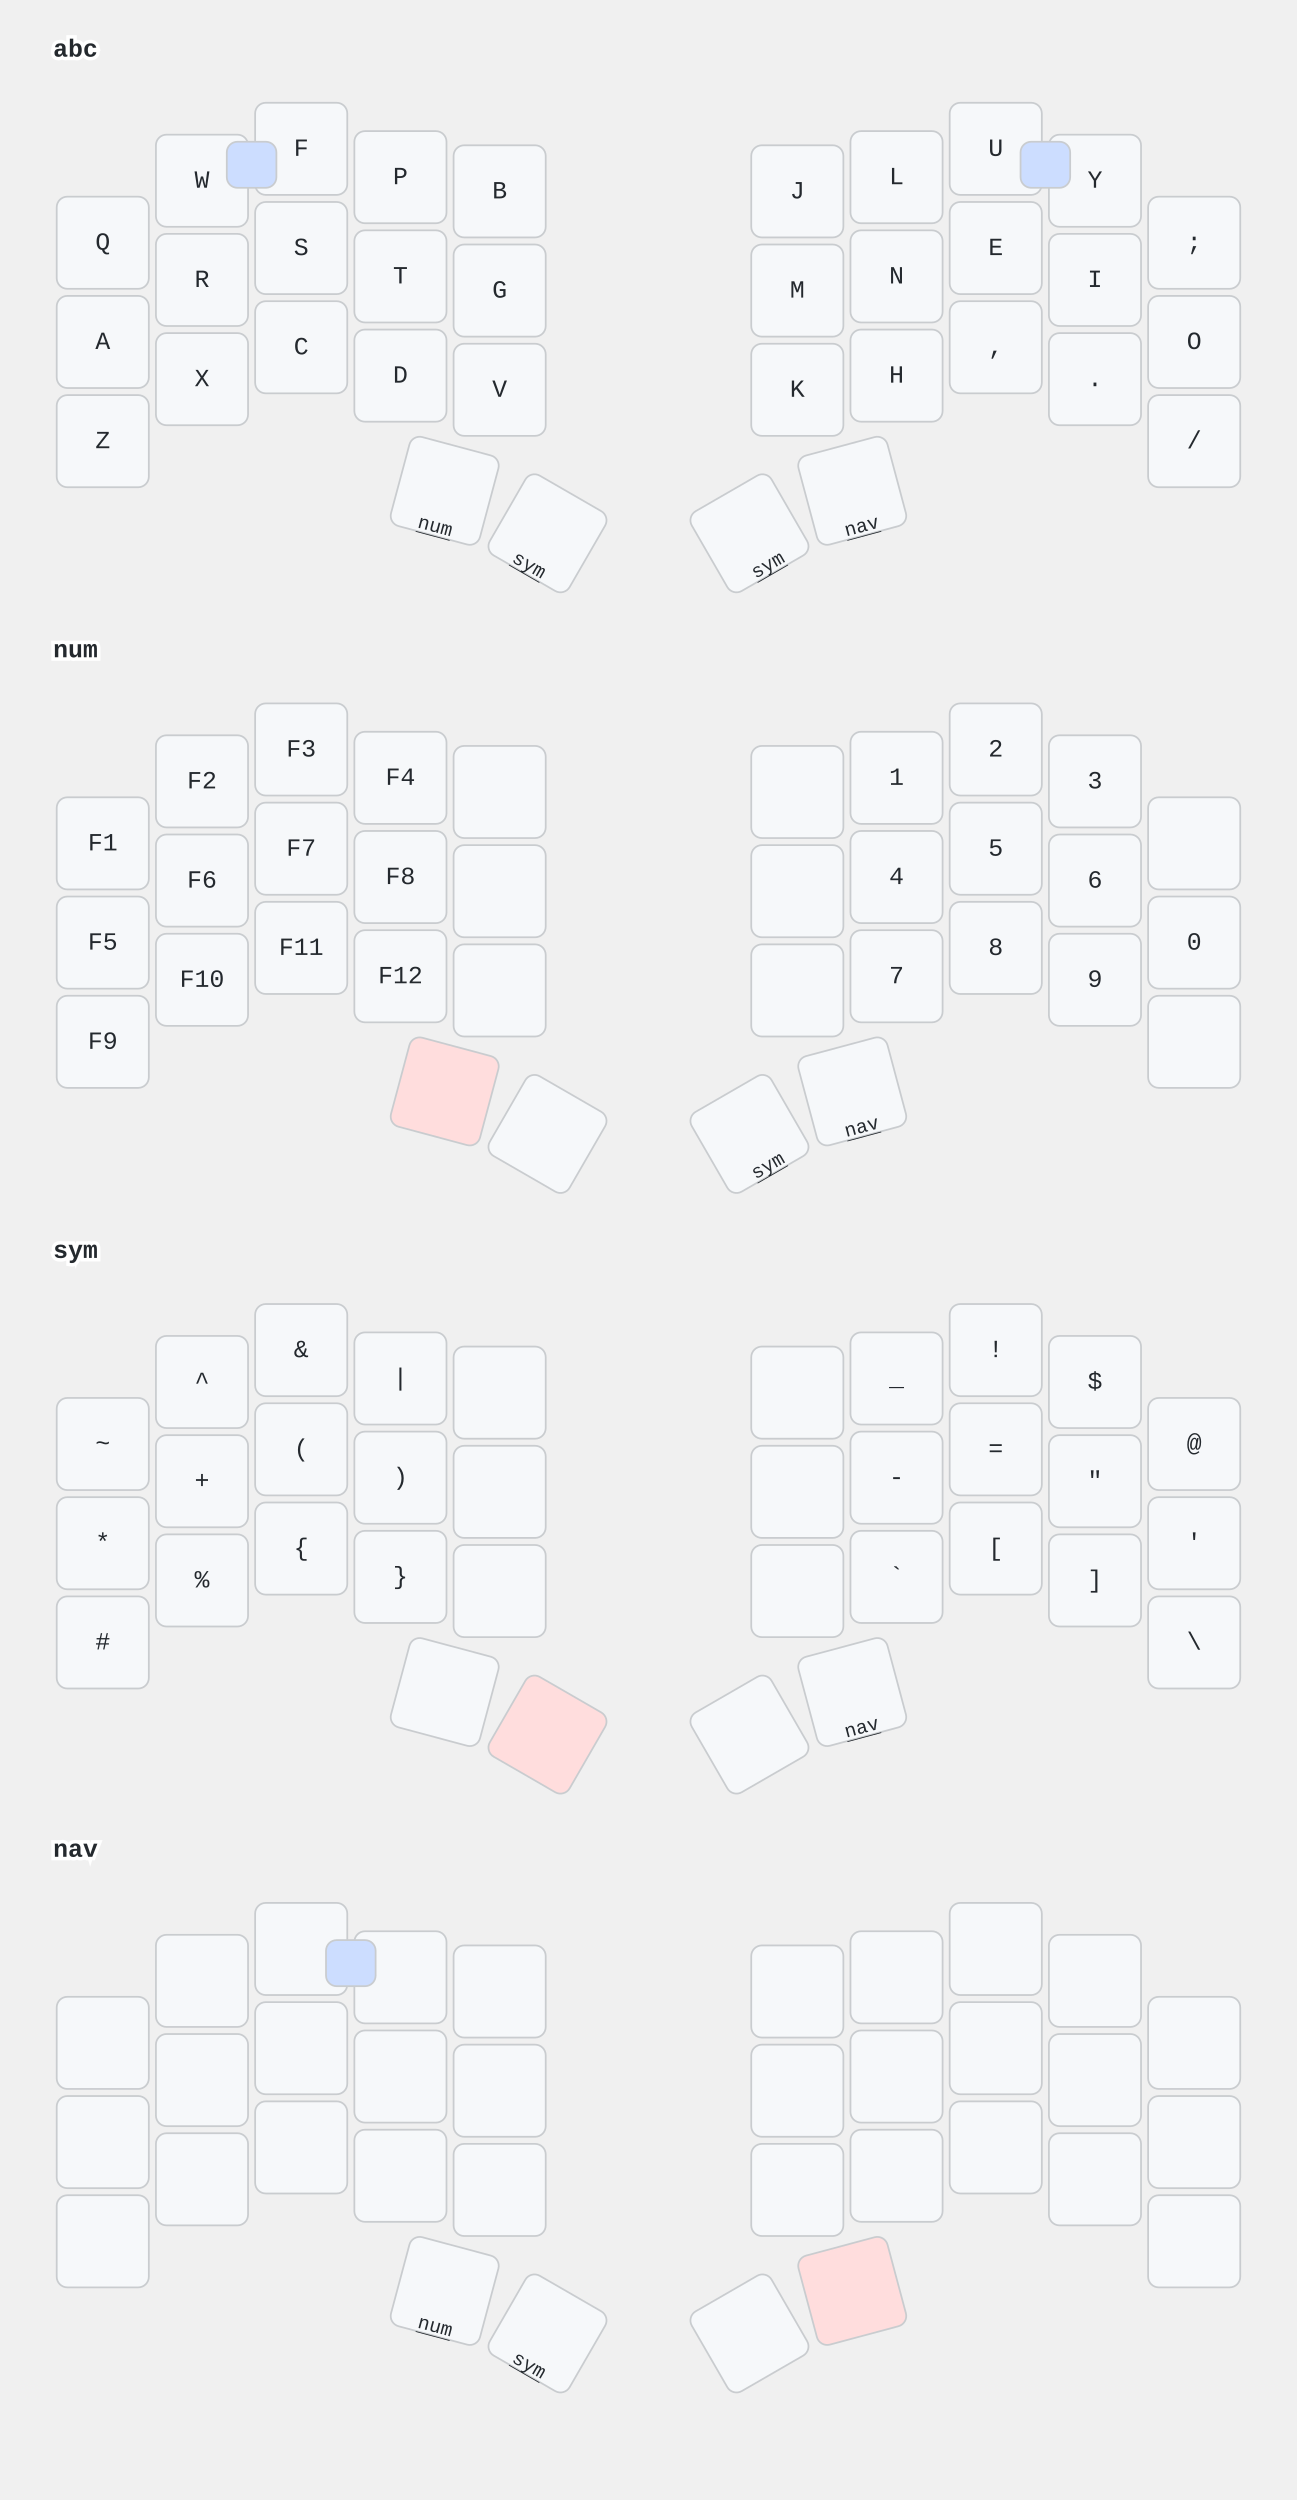
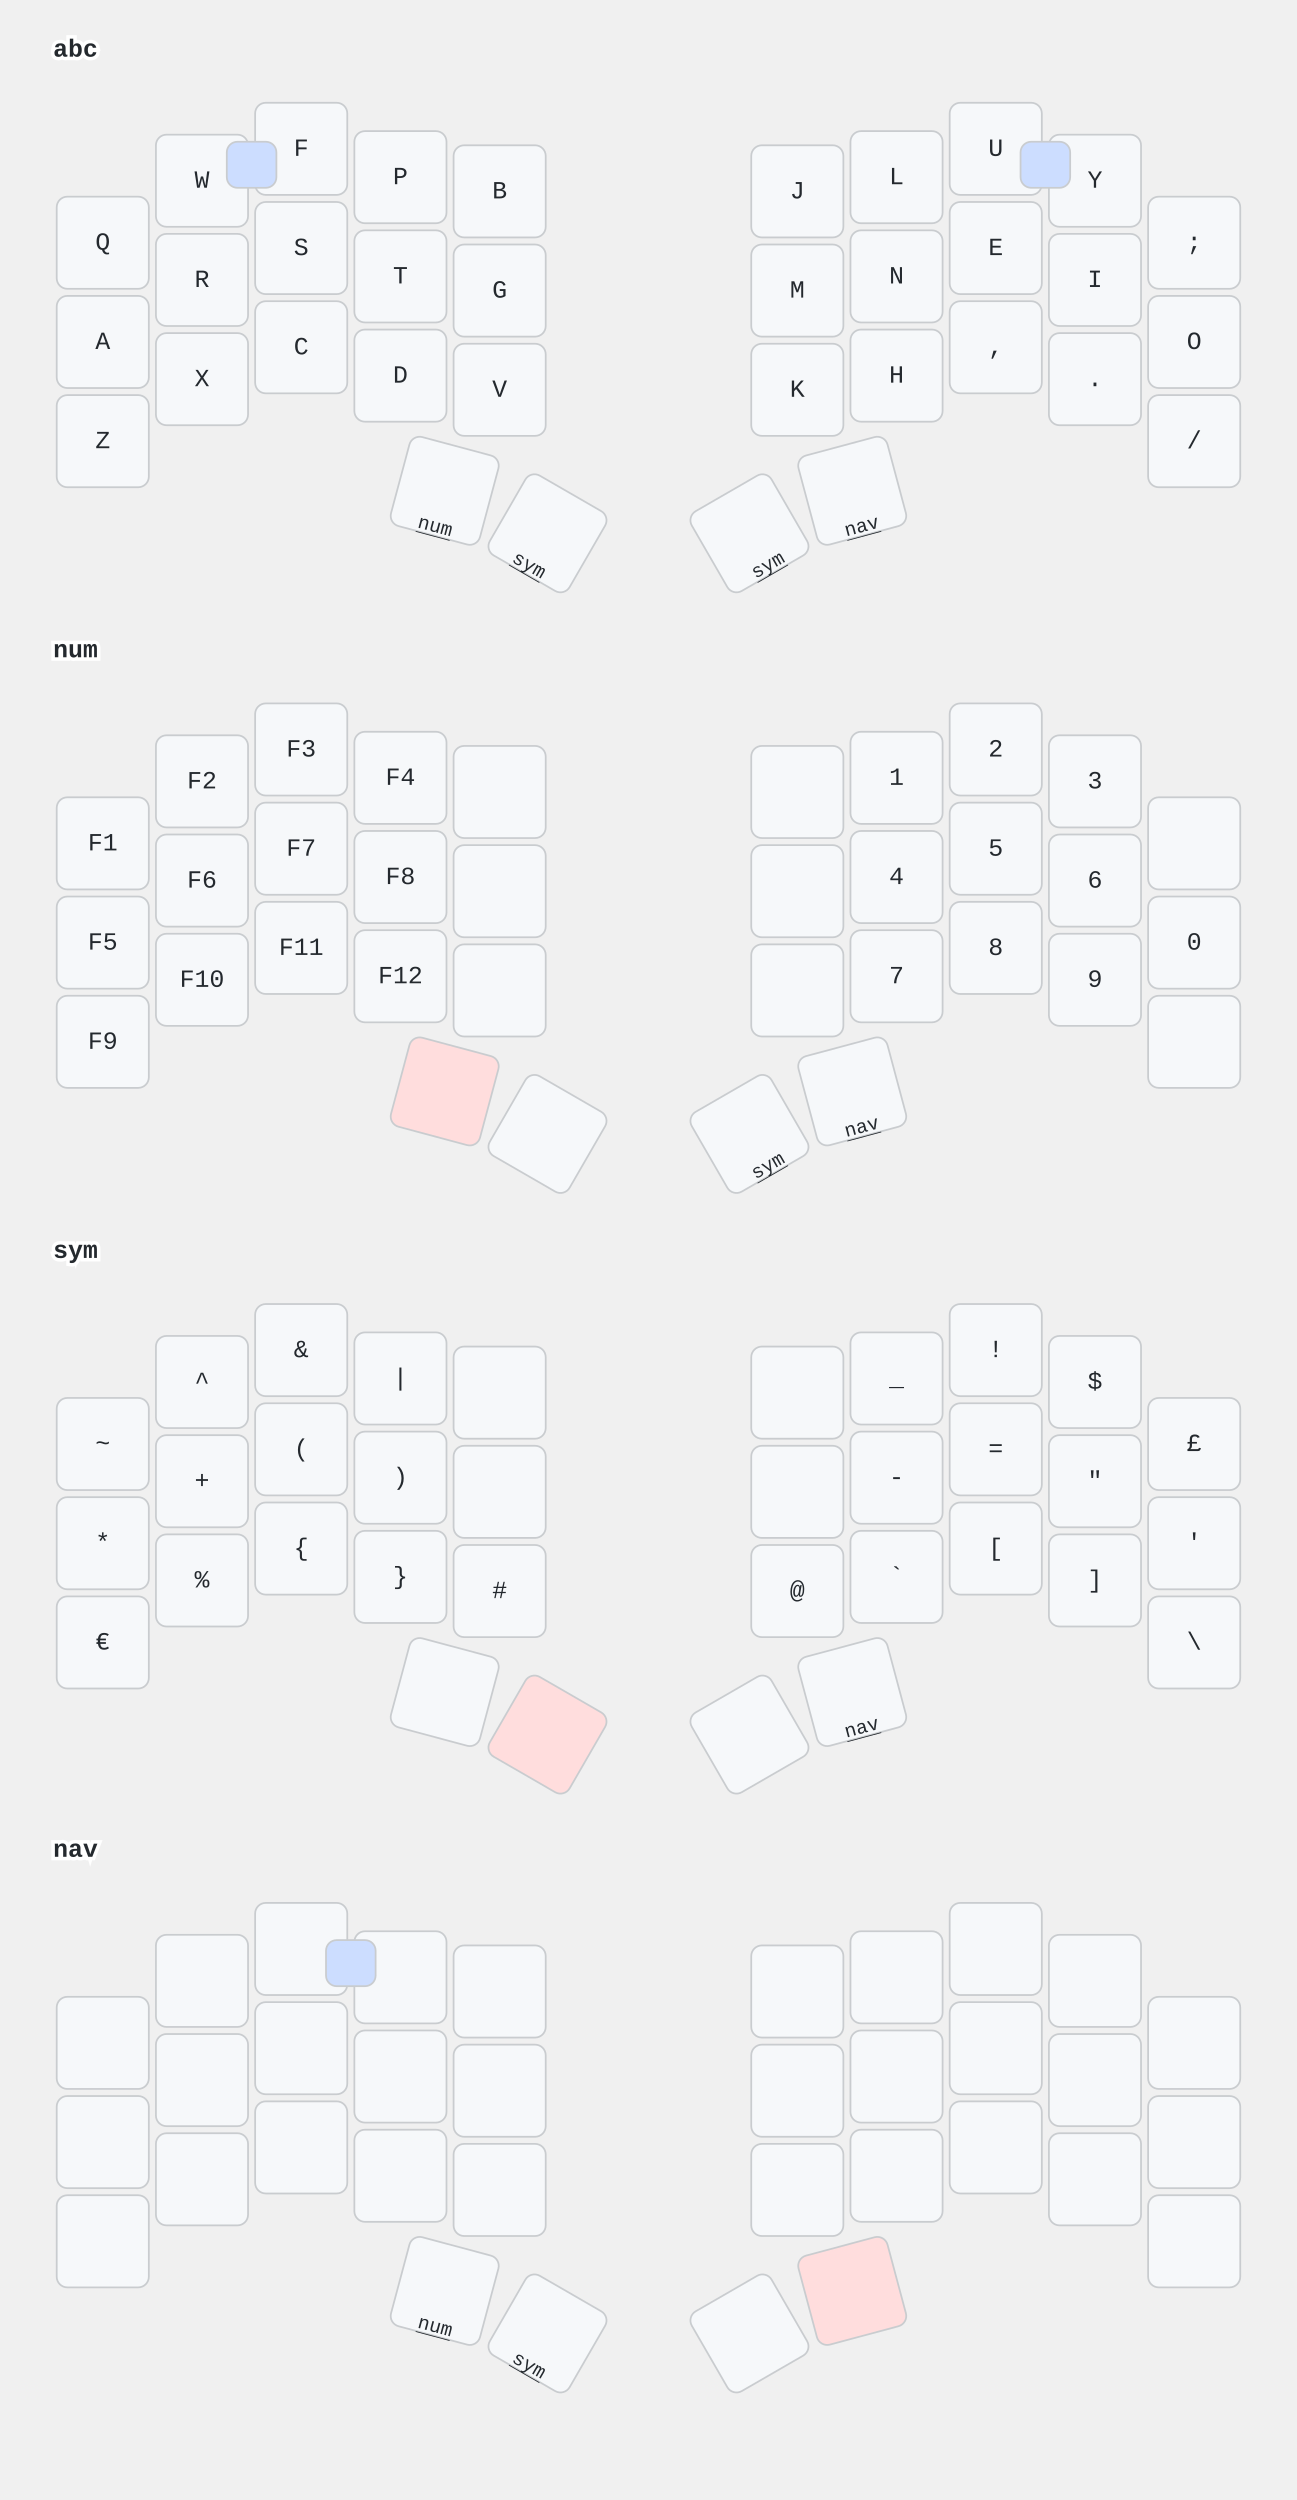
<svg xmlns="http://www.w3.org/2000/svg" xmlns:xlink="http://www.w3.org/1999/xlink" width="732" height="1411" viewBox="0 0 732 1411" class="keymap">
  <defs>/* start glyphs */
<svg id="mdi:alpha-w-box">
      <svg id="mdi-alpha-w-box" viewBox="0 0 24 24">
        <path d="M9,17H15A2,2 0 0,0 17,15V7H15V15H13V8H11V15H9V7H7V15A2,2 0 0,0 9,17M5,3H19A2,2 0 0,1 21,5V19A2,2 0 0,1 19,21H5A2,2 0 0,1 3,19V5A2,2 0 0,1 5,3Z" />
      </svg>
    </svg>
    <svg id="mdi:apple-keyboard-command">
      <svg id="mdi-apple-keyboard-command" viewBox="0 0 24 24">
        <path d="M6,2A4,4 0 0,1 10,6V8H14V6A4,4 0 0,1 18,2A4,4 0 0,1 22,6A4,4 0 0,1 18,10H16V14H18A4,4 0 0,1 22,18A4,4 0 0,1 18,22A4,4 0 0,1 14,18V16H10V18A4,4 0 0,1 6,22A4,4 0 0,1 2,18A4,4 0 0,1 6,14H8V10H6A4,4 0 0,1 2,6A4,4 0 0,1 6,2M16,18A2,2 0 0,0 18,20A2,2 0 0,0 20,18A2,2 0 0,0 18,16H16V18M14,10H10V14H14V10M6,16A2,2 0 0,0 4,18A2,2 0 0,0 6,20A2,2 0 0,0 8,18V16H6M8,6A2,2 0 0,0 6,4A2,2 0 0,0 4,6A2,2 0 0,0 6,8H8V6M18,8A2,2 0 0,0 20,6A2,2 0 0,0 18,4A2,2 0 0,0 16,6V8H18Z" />
      </svg>
    </svg>
    <svg id="mdi:apple-keyboard-control">
      <svg id="mdi-apple-keyboard-control" viewBox="0 0 24 24">
        <path d="M19.78,11.78L18.36,13.19L12,6.83L5.64,13.19L4.22,11.78L12,4L19.78,11.78Z" />
      </svg>
    </svg>
    <svg id="mdi:apple-keyboard-option">
      <svg id="mdi-apple-keyboard-option" viewBox="0 0 24 24">
        <path d="M3,4H9.11L16.15,18H21V20H14.88L7.84,6H3V4M14,4H21V6H14V4Z" />
      </svg>
    </svg>
    <svg id="mdi:apple-keyboard-shift">
      <svg id="mdi-apple-keyboard-shift" viewBox="0 0 24 24">
        <path d="M15,18V12H17.17L12,6.83L6.83,12H9V18H15M12,4L22,14H17V20H7V14H2L12,4Z" />
      </svg>
    </svg>
    <svg id="mdi:arrow-down-bold">
      <svg id="mdi-arrow-down-bold" viewBox="0 0 24 24">
        <path d="M9,4H15V12H19.84L12,19.84L4.16,12H9V4Z" />
      </svg>
    </svg>
    <svg id="mdi:arrow-left-bold">
      <svg id="mdi-arrow-left-bold" viewBox="0 0 24 24">
        <path d="M20,9V15H12V19.84L4.16,12L12,4.16V9H20Z" />
      </svg>
    </svg>
    <svg id="mdi:arrow-right-bold">
      <svg id="mdi-arrow-right-bold" viewBox="0 0 24 24">
        <path d="M4,15V9H12V4.16L19.84,12L12,19.84V15H4Z" />
      </svg>
    </svg>
    <svg id="mdi:arrow-up-bold">
      <svg id="mdi-arrow-up-bold" viewBox="0 0 24 24">
        <path d="M15,20H9V12H4.16L12,4.16L19.84,12H15V20Z" />
      </svg>
    </svg>
    <svg id="mdi:backspace-outline">
      <svg id="mdi-backspace-outline" viewBox="0 0 24 24">
        <path d="M19,15.59L17.59,17L14,13.41L10.41,17L9,15.59L12.59,12L9,8.41L10.41,7L14,10.59L17.59,7L19,8.41L15.41,12L19,15.59M22,3A2,2 0 0,1 24,5V19A2,2 0 0,1 22,21H7C6.31,21 5.77,20.64 5.41,20.11L0,12L5.41,3.88C5.77,3.35 6.31,3 7,3H22M22,5H7L2.28,12L7,19H22V5Z" />
      </svg>
    </svg>
    <svg id="mdi:backspace-reverse-outline">
      <svg id="mdi-backspace-reverse-outline" viewBox="0 0 24 24">
        <path d="M5,15.59L6.41,17L10,13.41L13.59,17L15,15.59L11.41,12L15,8.41L13.59,7L10,10.59L6.41,7L5,8.41L8.59,12L5,15.59M2,3A2,2 0 0,0 0,5V19A2,2 0 0,0 2,21H17C17.69,21 18.23,20.64 18.59,20.11L24,12L18.59,3.88C18.23,3.35 17.69,3 17,3H2M2,5H17L21.72,12L17,19H2V5Z" />
      </svg>
    </svg>
    <svg id="mdi:keyboard-esc">
      <svg id="mdi-keyboard-esc" viewBox="0 0 24 24">
        <path d="M1 7H7V9H3V11H7V13H3V15H7V17H1V7M11 7H15V9H11V11H13C14.11 11 15 11.9 15 13V15C15 16.11 14.11 17 13 17H9V15H13V13H11C9.9 13 9 12.11 9 11V9C9 7.9 9.9 7 11 7M19 7H21C22.11 7 23 7.9 23 9V10H21V9H19V15H21V14H23V15C23 16.11 22.11 17 21 17H19C17.9 17 17 16.11 17 15V9C17 7.9 17.9 7 19 7Z" />
      </svg>
    </svg>
    <svg id="mdi:keyboard-return">
      <svg id="mdi-keyboard-return" viewBox="0 0 24 24">
        <path d="M19,7V11H5.83L9.41,7.41L8,6L2,12L8,18L9.41,16.58L5.83,13H21V7H19Z" />
      </svg>
    </svg>
    <svg id="mdi:keyboard-space">
      <svg id="mdi-keyboard-space" viewBox="0 0 24 24">
        <path d="M3 15H5V19H19V15H21V19C21 20.1 20.1 21 19 21H5C3.9 21 3 20.1 3 19V15Z" />
      </svg>
    </svg>
    <svg id="mdi:keyboard-tab">
      <svg id="mdi-keyboard-tab" viewBox="0 0 24 24">
        <path d="M20,18H22V6H20M11.59,7.41L15.17,11H1V13H15.17L11.59,16.58L13,18L19,12L13,6L11.59,7.41Z" />
      </svg>
    </svg>
    <svg id="mdi:lightbulb-on-outline">
      <svg id="mdi-lightbulb-on-outline" viewBox="0 0 24 24">
        <path d="M20,11H23V13H20V11M1,11H4V13H1V11M13,1V4H11V1H13M4.92,3.5L7.05,5.64L5.63,7.05L3.5,4.93L4.92,3.5M16.95,5.63L19.07,3.5L20.5,4.93L18.37,7.05L16.95,5.63M12,6A6,6 0 0,1 18,12C18,14.22 16.79,16.16 15,17.2V19A1,1 0 0,1 14,20H10A1,1 0 0,1 9,19V17.2C7.21,16.16 6,14.22 6,12A6,6 0 0,1 12,6M14,21V22A1,1 0 0,1 13,23H11A1,1 0 0,1 10,22V21H14M11,18H13V15.87C14.73,15.43 16,13.86 16,12A4,4 0 0,0 12,8A4,4 0 0,0 8,12C8,13.86 9.27,15.43 11,15.87V18Z" />
      </svg>
    </svg>
    <svg id="mdi:minus">
      <svg id="mdi-minus" viewBox="0 0 24 24">
        <path d="M19,13H5V11H19V13Z" />
      </svg>
    </svg>
    <svg id="mdi:play-pause">
      <svg id="mdi-play-pause" viewBox="0 0 24 24">
        <path d="M3,5V19L11,12M13,19H16V5H13M18,5V19H21V5" />
      </svg>
    </svg>
    <svg id="mdi:plus">
      <svg id="mdi-plus" viewBox="0 0 24 24">
        <path d="M19,13H13V19H11V13H5V11H11V5H13V11H19V13Z" />
      </svg>
    </svg>
    <svg id="mdi:rocket">
      <svg id="mdi-rocket" viewBox="0 0 24 24">
        <path d="M20 22L16.14 20.45C16.84 18.92 17.34 17.34 17.65 15.73L20 22M7.86 20.45L4 22L6.35 15.73C6.66 17.34 7.16 18.92 7.86 20.45M12 2C12 2 17 4 17 12C17 15.1 16.25 17.75 15.33 19.83C15 20.55 14.29 21 13.5 21H10.5C9.71 21 9 20.55 8.67 19.83C7.76 17.75 7 15.1 7 12C7 4 12 2 12 2M12 12C13.1 12 14 11.1 14 10C14 8.9 13.1 8 12 8C10.9 8 10 8.9 10 10C10 11.1 10.9 12 12 12Z" />
      </svg>
    </svg>
    <svg id="mdi:skip-next">
      <svg id="mdi-skip-next" viewBox="0 0 24 24">
        <path d="M16,18H18V6H16M6,18L14.5,12L6,6V18Z" />
      </svg>
    </svg>
    <svg id="mdi:skip-previous">
      <svg id="mdi-skip-previous" viewBox="0 0 24 24">
        <path d="M6,18V6H8V18H6M9.5,12L18,6V18L9.5,12Z" />
      </svg>
    </svg>
    <svg id="mdi:transfer-down">
      <svg id="mdi-transfer-down" viewBox="0 0 24 24">
        <path d="M16,3V5H8V3H16M16,7V9H8V7H16M16,11V13H8V11H16M5,15H19L12,22L5,15Z" />
      </svg>
    </svg>
    <svg id="mdi:transfer-left">
      <svg id="mdi-transfer-left" viewBox="0 0 24 24">
        <path d="M21,16H19V8H21V16M17,16H15V8H17V16M13,16H11V8H13V16M9,5V19L2,12L9,5Z" />
      </svg>
    </svg>
    <svg id="mdi:transfer-right">
      <svg id="mdi-transfer-right" viewBox="0 0 24 24">
        <path d="M3,8H5V16H3V8M7,8H9V16H7V8M11,8H13V16H11V8M15,19.25V4.75L22.25,12L15,19.25Z" />
      </svg>
    </svg>
    <svg id="mdi:transfer-up">
      <svg id="mdi-transfer-up" viewBox="0 0 24 24">
        <path d="M8,21V19H16V21H8M8,17V15H16V17H8M8,13V11H16V13H8M19,9H5L12,2L19,9Z" />
      </svg>
    </svg>
    <svg id="mdi:volume-high">
      <svg id="mdi-volume-high" viewBox="0 0 24 24">
        <path d="M14,3.23V5.29C16.89,6.15 19,8.83 19,12C19,15.17 16.89,17.84 14,18.7V20.77C18,19.86 21,16.28 21,12C21,7.72 18,4.14 14,3.23M16.5,12C16.5,10.23 15.5,8.71 14,7.97V16C15.5,15.29 16.5,13.76 16.5,12M3,9V15H7L12,20V4L7,9H3Z" />
      </svg>
    </svg>
    <svg id="mdi:volume-low">
      <svg id="mdi-volume-low" viewBox="0 0 24 24">
        <path d="M7,9V15H11L16,20V4L11,9H7Z" />
      </svg>
    </svg>
    <svg id="mdi:volume-off">
      <svg id="mdi-volume-off" viewBox="0 0 24 24">
        <path d="M12,4L9.91,6.09L12,8.18M4.27,3L3,4.27L7.73,9H3V15H7L12,20V13.27L16.25,17.53C15.58,18.04 14.83,18.46 14,18.7V20.77C15.38,20.45 16.63,19.82 17.68,18.96L19.73,21L21,19.73L12,10.73M19,12C19,12.94 18.8,13.82 18.46,14.64L19.97,16.15C20.62,14.91 21,13.5 21,12C21,7.72 18,4.14 14,3.23V5.29C16.89,6.15 19,8.83 19,12M16.5,12C16.5,10.23 15.5,8.71 14,7.97V10.18L16.45,12.63C16.5,12.43 16.5,12.21 16.5,12Z" />
      </svg>
    </svg>
  </defs>/* end glyphs */
<style>/* inherit to force styles through use tags */
svg path {
    fill: inherit;
}

/* font and background color specifications */
svg.keymap {
    font-family: SFMono-Regular,Consolas,Liberation Mono,Menlo,monospace;
    font-size: 14px;
    font-kerning: normal;
    text-rendering: optimizeLegibility;
    fill: #24292e;
}

/* default key styling */
rect.key {
    fill: #f6f8fa;
}

rect.key, rect.combo {
    stroke: #c9cccf;
    stroke-width: 1;
}

/* default key side styling, only used is draw_key_sides is set */
rect.side {
    filter: brightness(90%);
}

/* color accent for combo boxes */
rect.combo, rect.combo-separate {
    fill: #cdf;
}

/* color accent for held keys */
rect.held, rect.combo.held {
    fill: #fdd;
}

/* color accent for ghost (optional) keys */
rect.ghost, rect.combo.ghost {
    stroke-dasharray: 4, 4;
    stroke-width: 2;
}

text {
    text-anchor: middle;
    dominant-baseline: middle;
}

/* styling for layer labels */
text.label {
    font-weight: bold;
    text-anchor: start;
    stroke: white;
    stroke-width: 4;
    paint-order: stroke;
}

/* styling for optional footer */
text.footer {
    text-anchor: end;
    dominant-baseline: auto;
    stroke: white;
    stroke-width: 4;
    paint-order: stroke;
}

/* styling for combo tap, and key non-tap label text */
text.combo, text.hold, text.shifted, text.left, text.right, text.tl, text.tr, text.bl, text.br {
    font-size: 11px;
}

text.hold, text.bl, text.br {
    text-anchor: middle;
    dominant-baseline: auto;
}

text.shifted, text.tl, text.tr {
    text-anchor: middle;
    dominant-baseline: hanging;
}

text.left, text.tl, text.bl {
    text-anchor: start;
}

text.right, text.tr, text.br {
    text-anchor: end;
}

text.layer-activator {
    text-decoration: underline;
}

/* styling for hold/shifted label text in combo box */
text.combo.hold, text.combo.shifted, text.combo.left, text.combo.right {
    font-size: 8px;
}

/* lighter symbol for transparent keys */
text.trans {
    fill: #7b7e81;
}

/* styling for combo dendrons */
path.combo {
    stroke-width: 1;
    stroke: gray;
    fill: none;
}

/* Start Tabler Icons Cleanup */
/* cannot use height/width with glyphs */
.icon-tabler &gt; path {
    fill: inherit;
    stroke: inherit;
    stroke-width: 2;
}
/* hide tabler's default box */
.icon-tabler &gt; path[stroke="none"][fill="none"] {
    visibility: hidden;
}
/* End Tabler Icons Cleanup */
</style>
  <g transform="translate(30, 0)" class="layer-abc">
    <text x="0" y="28" class="label" id="abc">abc</text>
    <g transform="translate(0, 56)">
      <g transform="translate(28, 81)" class="key keypos-0">
        <rect rx="6" ry="6" x="-26" y="-26" width="52" height="52" class="key" />
        <text x="0" y="0" class="key tap">Q</text>
      </g>
      <g transform="translate(84, 46)" class="key keypos-1">
        <rect rx="6" ry="6" x="-26" y="-26" width="52" height="52" class="key" />
        <text x="0" y="0" class="key tap">W</text>
      </g>
      <g transform="translate(140, 28)" class="key keypos-2">
        <rect rx="6" ry="6" x="-26" y="-26" width="52" height="52" class="key" />
        <text x="0" y="0" class="key tap">F</text>
      </g>
      <g transform="translate(196, 44)" class="key keypos-3">
        <rect rx="6" ry="6" x="-26" y="-26" width="52" height="52" class="key" />
        <text x="0" y="0" class="key tap">P</text>
      </g>
      <g transform="translate(252, 52)" class="key keypos-4">
        <rect rx="6" ry="6" x="-26" y="-26" width="52" height="52" class="key" />
        <text x="0" y="0" class="key tap">B</text>
      </g>
      <g transform="translate(420, 52)" class="key keypos-5">
        <rect rx="6" ry="6" x="-26" y="-26" width="52" height="52" class="key" />
        <text x="0" y="0" class="key tap">J</text>
      </g>
      <g transform="translate(476, 44)" class="key keypos-6">
        <rect rx="6" ry="6" x="-26" y="-26" width="52" height="52" class="key" />
        <text x="0" y="0" class="key tap">L</text>
      </g>
      <g transform="translate(532, 28)" class="key keypos-7">
        <rect rx="6" ry="6" x="-26" y="-26" width="52" height="52" class="key" />
        <text x="0" y="0" class="key tap">U</text>
      </g>
      <g transform="translate(588, 46)" class="key keypos-8">
        <rect rx="6" ry="6" x="-26" y="-26" width="52" height="52" class="key" />
        <text x="0" y="0" class="key tap">Y</text>
      </g>
      <g transform="translate(644, 81)" class="key keypos-9">
        <rect rx="6" ry="6" x="-26" y="-26" width="52" height="52" class="key" />
        <text x="0" y="0" class="key tap">;</text>
      </g>
      <g transform="translate(28, 137)" class="key keypos-10">
        <rect rx="6" ry="6" x="-26" y="-26" width="52" height="52" class="key" />
        <text x="0" y="0" class="key tap">A</text>
        <use href="#mdi:apple-keyboard-control" xlink:href="#mdi:apple-keyboard-control" x="-6" y="12" height="12" width="12.0" class="key hold glyph mdi:apple-keyboard-control" />
      </g>
      <g transform="translate(84, 102)" class="key keypos-11">
        <rect rx="6" ry="6" x="-26" y="-26" width="52" height="52" class="key" />
        <text x="0" y="0" class="key tap">R</text>
        <use href="#mdi:apple-keyboard-option" xlink:href="#mdi:apple-keyboard-option" x="-6" y="12" height="12" width="12.0" class="key hold glyph mdi:apple-keyboard-option" />
      </g>
      <g transform="translate(140, 84)" class="key keypos-12">
        <rect rx="6" ry="6" x="-26" y="-26" width="52" height="52" class="key" />
        <text x="0" y="0" class="key tap">S</text>
        <use href="#mdi:apple-keyboard-command" xlink:href="#mdi:apple-keyboard-command" x="-6" y="12" height="12" width="12.0" class="key hold glyph mdi:apple-keyboard-command" />
      </g>
      <g transform="translate(196, 100)" class="key keypos-13">
        <rect rx="6" ry="6" x="-26" y="-26" width="52" height="52" class="key" />
        <text x="0" y="0" class="key tap">T</text>
        <use href="#mdi:apple-keyboard-shift" xlink:href="#mdi:apple-keyboard-shift" x="-6" y="12" height="12" width="12.0" class="key hold glyph mdi:apple-keyboard-shift" />
      </g>
      <g transform="translate(252, 108)" class="key keypos-14">
        <rect rx="6" ry="6" x="-26" y="-26" width="52" height="52" class="key" />
        <text x="0" y="0" class="key tap">G</text>
      </g>
      <g transform="translate(420, 108)" class="key keypos-15">
        <rect rx="6" ry="6" x="-26" y="-26" width="52" height="52" class="key" />
        <text x="0" y="0" class="key tap">M</text>
      </g>
      <g transform="translate(476, 100)" class="key keypos-16">
        <rect rx="6" ry="6" x="-26" y="-26" width="52" height="52" class="key" />
        <text x="0" y="0" class="key tap">N</text>
        <use href="#mdi:apple-keyboard-shift" xlink:href="#mdi:apple-keyboard-shift" x="-6" y="12" height="12" width="12.0" class="key hold glyph mdi:apple-keyboard-shift" />
      </g>
      <g transform="translate(532, 84)" class="key keypos-17">
        <rect rx="6" ry="6" x="-26" y="-26" width="52" height="52" class="key" />
        <text x="0" y="0" class="key tap">E</text>
        <use href="#mdi:apple-keyboard-command" xlink:href="#mdi:apple-keyboard-command" x="-6" y="12" height="12" width="12.0" class="key hold glyph mdi:apple-keyboard-command" />
      </g>
      <g transform="translate(588, 102)" class="key keypos-18">
        <rect rx="6" ry="6" x="-26" y="-26" width="52" height="52" class="key" />
        <text x="0" y="0" class="key tap">I</text>
        <use href="#mdi:apple-keyboard-option" xlink:href="#mdi:apple-keyboard-option" x="-6" y="12" height="12" width="12.0" class="key hold glyph mdi:apple-keyboard-option" />
      </g>
      <g transform="translate(644, 137)" class="key keypos-19">
        <rect rx="6" ry="6" x="-26" y="-26" width="52" height="52" class="key" />
        <text x="0" y="0" class="key tap">O</text>
        <use href="#mdi:apple-keyboard-control" xlink:href="#mdi:apple-keyboard-control" x="-6" y="12" height="12" width="12.0" class="key hold glyph mdi:apple-keyboard-control" />
      </g>
      <g transform="translate(28, 193)" class="key keypos-20">
        <rect rx="6" ry="6" x="-26" y="-26" width="52" height="52" class="key" />
        <text x="0" y="0" class="key tap">Z</text>
      </g>
      <g transform="translate(84, 158)" class="key keypos-21">
        <rect rx="6" ry="6" x="-26" y="-26" width="52" height="52" class="key" />
        <text x="0" y="0" class="key tap">X</text>
      </g>
      <g transform="translate(140, 140)" class="key keypos-22">
        <rect rx="6" ry="6" x="-26" y="-26" width="52" height="52" class="key" />
        <text x="0" y="0" class="key tap">C</text>
      </g>
      <g transform="translate(196, 156)" class="key keypos-23">
        <rect rx="6" ry="6" x="-26" y="-26" width="52" height="52" class="key" />
        <text x="0" y="0" class="key tap">D</text>
        <use href="#mdi:rocket" xlink:href="#mdi:rocket" x="-6" y="12" height="12" width="12.0" class="key hold glyph mdi:rocket" />
      </g>
      <g transform="translate(252, 164)" class="key keypos-24">
        <rect rx="6" ry="6" x="-26" y="-26" width="52" height="52" class="key" />
        <text x="0" y="0" class="key tap">V</text>
      </g>
      <g transform="translate(420, 164)" class="key keypos-25">
        <rect rx="6" ry="6" x="-26" y="-26" width="52" height="52" class="key" />
        <text x="0" y="0" class="key tap">K</text>
      </g>
      <g transform="translate(476, 156)" class="key keypos-26">
        <rect rx="6" ry="6" x="-26" y="-26" width="52" height="52" class="key" />
        <text x="0" y="0" class="key tap">H</text>
        <use href="#mdi:rocket" xlink:href="#mdi:rocket" x="-6" y="12" height="12" width="12.0" class="key hold glyph mdi:rocket" />
      </g>
      <g transform="translate(532, 140)" class="key keypos-27">
        <rect rx="6" ry="6" x="-26" y="-26" width="52" height="52" class="key" />
        <text x="0" y="0" class="key tap">,</text>
      </g>
      <g transform="translate(588, 158)" class="key keypos-28">
        <rect rx="6" ry="6" x="-26" y="-26" width="52" height="52" class="key" />
        <text x="0" y="0" class="key tap">.</text>
      </g>
      <g transform="translate(644, 193)" class="key keypos-29">
        <rect rx="6" ry="6" x="-26" y="-26" width="52" height="52" class="key" />
        <text x="0" y="0" class="key tap">/</text>
      </g>
      <g transform="translate(221, 221) rotate(15.0)" class="key keypos-30">
        <rect rx="6" ry="6" x="-26" y="-26" width="52" height="52" class="key" />
        <use href="#mdi:keyboard-tab" xlink:href="#mdi:keyboard-tab" x="-7" y="-7" height="14" width="14.0" class="key tap glyph mdi:keyboard-tab" />
        <a href="#num">
          <text x="0" y="24" class="key hold layer-activator">num</text>
        </a>
      </g>
      <g transform="translate(279, 245) rotate(30.0)" class="key keypos-31">
        <rect rx="6" ry="6" x="-26" y="-26" width="52" height="52" class="key" />
        <use href="#mdi:keyboard-space" xlink:href="#mdi:keyboard-space" x="-7" y="-7" height="14" width="14.0" class="key tap glyph mdi:keyboard-space" />
        <a href="#sym">
          <text x="0" y="24" class="key hold layer-activator">sym</text>
        </a>
      </g>
      <g transform="translate(393, 245) rotate(-30.0)" class="key keypos-32">
        <rect rx="6" ry="6" x="-26" y="-26" width="52" height="52" class="key" />
        <use href="#mdi:keyboard-space" xlink:href="#mdi:keyboard-space" x="-7" y="-7" height="14" width="14.0" class="key tap glyph mdi:keyboard-space" />
        <a href="#sym">
          <text x="0" y="24" class="key hold layer-activator">sym</text>
        </a>
      </g>
      <g transform="translate(451, 221) rotate(-15.0)" class="key keypos-33">
        <rect rx="6" ry="6" x="-26" y="-26" width="52" height="52" class="key" />
        <use href="#mdi:keyboard-return" xlink:href="#mdi:keyboard-return" x="-7" y="-7" height="14" width="14.0" class="key tap glyph mdi:keyboard-return" />
        <a href="#nav">
          <text x="0" y="24" class="key hold layer-activator">nav</text>
        </a>
      </g>
      <g class="combo combopos-0">
        <rect rx="6" ry="6" x="98" y="24" width="28" height="26" class="combo" />
        <use href="#mdi:keyboard-esc" xlink:href="#mdi:keyboard-esc" x="105" y="30" height="14" width="14.0" class="combo tap glyph mdi:keyboard-esc" />
      </g>
      <g class="combo combopos-1">
        <rect rx="6" ry="6" x="546" y="24" width="28" height="26" class="combo" />
        <use href="#mdi:alpha-w-box" xlink:href="#mdi:alpha-w-box" x="553" y="30" height="14" width="14.0" class="combo tap glyph mdi:alpha-w-box" />
      </g>
    </g>
  </g>
  <g transform="translate(30, 339)" class="layer-num">
    <text x="0" y="28" class="label" id="num">num</text>
    <g transform="translate(0, 56)">
      <g transform="translate(28, 81)" class="key keypos-0">
        <rect rx="6" ry="6" x="-26" y="-26" width="52" height="52" class="key" />
        <text x="0" y="0" class="key tap">F1</text>
      </g>
      <g transform="translate(84, 46)" class="key keypos-1">
        <rect rx="6" ry="6" x="-26" y="-26" width="52" height="52" class="key" />
        <text x="0" y="0" class="key tap">F2</text>
      </g>
      <g transform="translate(140, 28)" class="key keypos-2">
        <rect rx="6" ry="6" x="-26" y="-26" width="52" height="52" class="key" />
        <text x="0" y="0" class="key tap">F3</text>
      </g>
      <g transform="translate(196, 44)" class="key keypos-3">
        <rect rx="6" ry="6" x="-26" y="-26" width="52" height="52" class="key" />
        <text x="0" y="0" class="key tap">F4</text>
      </g>
      <g transform="translate(252, 52)" class="key none keypos-4">
        <rect rx="6" ry="6" x="-26" y="-26" width="52" height="52" class="key none" />
      </g>
      <g transform="translate(420, 52)" class="key none keypos-5">
        <rect rx="6" ry="6" x="-26" y="-26" width="52" height="52" class="key none" />
      </g>
      <g transform="translate(476, 44)" class="key keypos-6">
        <rect rx="6" ry="6" x="-26" y="-26" width="52" height="52" class="key" />
        <text x="0" y="0" class="key tap">1</text>
      </g>
      <g transform="translate(532, 28)" class="key keypos-7">
        <rect rx="6" ry="6" x="-26" y="-26" width="52" height="52" class="key" />
        <text x="0" y="0" class="key tap">2</text>
      </g>
      <g transform="translate(588, 46)" class="key keypos-8">
        <rect rx="6" ry="6" x="-26" y="-26" width="52" height="52" class="key" />
        <text x="0" y="0" class="key tap">3</text>
      </g>
      <g transform="translate(644, 81)" class="key none keypos-9">
        <rect rx="6" ry="6" x="-26" y="-26" width="52" height="52" class="key none" />
      </g>
      <g transform="translate(28, 137)" class="key keypos-10">
        <rect rx="6" ry="6" x="-26" y="-26" width="52" height="52" class="key" />
        <text x="0" y="0" class="key tap">F5</text>
      </g>
      <g transform="translate(84, 102)" class="key keypos-11">
        <rect rx="6" ry="6" x="-26" y="-26" width="52" height="52" class="key" />
        <text x="0" y="0" class="key tap">F6</text>
      </g>
      <g transform="translate(140, 84)" class="key keypos-12">
        <rect rx="6" ry="6" x="-26" y="-26" width="52" height="52" class="key" />
        <text x="0" y="0" class="key tap">F7</text>
      </g>
      <g transform="translate(196, 100)" class="key keypos-13">
        <rect rx="6" ry="6" x="-26" y="-26" width="52" height="52" class="key" />
        <text x="0" y="0" class="key tap">F8</text>
      </g>
      <g transform="translate(252, 108)" class="key none keypos-14">
        <rect rx="6" ry="6" x="-26" y="-26" width="52" height="52" class="key none" />
      </g>
      <g transform="translate(420, 108)" class="key none keypos-15">
        <rect rx="6" ry="6" x="-26" y="-26" width="52" height="52" class="key none" />
      </g>
      <g transform="translate(476, 100)" class="key keypos-16">
        <rect rx="6" ry="6" x="-26" y="-26" width="52" height="52" class="key" />
        <text x="0" y="0" class="key tap">4</text>
      </g>
      <g transform="translate(532, 84)" class="key keypos-17">
        <rect rx="6" ry="6" x="-26" y="-26" width="52" height="52" class="key" />
        <text x="0" y="0" class="key tap">5</text>
      </g>
      <g transform="translate(588, 102)" class="key keypos-18">
        <rect rx="6" ry="6" x="-26" y="-26" width="52" height="52" class="key" />
        <text x="0" y="0" class="key tap">6</text>
      </g>
      <g transform="translate(644, 137)" class="key keypos-19">
        <rect rx="6" ry="6" x="-26" y="-26" width="52" height="52" class="key" />
        <text x="0" y="0" class="key tap">0</text>
      </g>
      <g transform="translate(28, 193)" class="key keypos-20">
        <rect rx="6" ry="6" x="-26" y="-26" width="52" height="52" class="key" />
        <text x="0" y="0" class="key tap">F9</text>
      </g>
      <g transform="translate(84, 158)" class="key keypos-21">
        <rect rx="6" ry="6" x="-26" y="-26" width="52" height="52" class="key" />
        <text x="0" y="0" class="key tap">F10</text>
      </g>
      <g transform="translate(140, 140)" class="key keypos-22">
        <rect rx="6" ry="6" x="-26" y="-26" width="52" height="52" class="key" />
        <text x="0" y="0" class="key tap">F11</text>
      </g>
      <g transform="translate(196, 156)" class="key keypos-23">
        <rect rx="6" ry="6" x="-26" y="-26" width="52" height="52" class="key" />
        <text x="0" y="0" class="key tap">F12</text>
      </g>
      <g transform="translate(252, 164)" class="key none keypos-24">
        <rect rx="6" ry="6" x="-26" y="-26" width="52" height="52" class="key none" />
      </g>
      <g transform="translate(420, 164)" class="key none keypos-25">
        <rect rx="6" ry="6" x="-26" y="-26" width="52" height="52" class="key none" />
      </g>
      <g transform="translate(476, 156)" class="key keypos-26">
        <rect rx="6" ry="6" x="-26" y="-26" width="52" height="52" class="key" />
        <text x="0" y="0" class="key tap">7</text>
      </g>
      <g transform="translate(532, 140)" class="key keypos-27">
        <rect rx="6" ry="6" x="-26" y="-26" width="52" height="52" class="key" />
        <text x="0" y="0" class="key tap">8</text>
      </g>
      <g transform="translate(588, 158)" class="key keypos-28">
        <rect rx="6" ry="6" x="-26" y="-26" width="52" height="52" class="key" />
        <text x="0" y="0" class="key tap">9</text>
      </g>
      <g transform="translate(644, 193)" class="key none keypos-29">
        <rect rx="6" ry="6" x="-26" y="-26" width="52" height="52" class="key none" />
      </g>
      <g transform="translate(221, 221) rotate(15.0)" class="key held keypos-30">
        <rect rx="6" ry="6" x="-26" y="-26" width="52" height="52" class="key held" />
      </g>
      <g transform="translate(279, 245) rotate(30.0)" class="key none keypos-31">
        <rect rx="6" ry="6" x="-26" y="-26" width="52" height="52" class="key none" />
      </g>
      <g transform="translate(393, 245) rotate(-30.0)" class="key keypos-32">
        <rect rx="6" ry="6" x="-26" y="-26" width="52" height="52" class="key" />
        <use href="#mdi:keyboard-space" xlink:href="#mdi:keyboard-space" x="-7" y="-7" height="14" width="14.0" class="key tap glyph mdi:keyboard-space" />
        <a href="#sym">
          <text x="0" y="24" class="key hold layer-activator">sym</text>
        </a>
      </g>
      <g transform="translate(451, 221) rotate(-15.0)" class="key keypos-33">
        <rect rx="6" ry="6" x="-26" y="-26" width="52" height="52" class="key" />
        <use href="#mdi:keyboard-return" xlink:href="#mdi:keyboard-return" x="-7" y="-7" height="14" width="14.0" class="key tap glyph mdi:keyboard-return" />
        <a href="#nav">
          <text x="0" y="24" class="key hold layer-activator">nav</text>
        </a>
      </g>
    </g>
  </g>
  <g transform="translate(30, 678)" class="layer-sym">
    <text x="0" y="28" class="label" id="sym">sym</text>
    <g transform="translate(0, 56)">
      <g transform="translate(28, 81)" class="key keypos-0">
        <rect rx="6" ry="6" x="-26" y="-26" width="52" height="52" class="key" />
        <text x="0" y="0" class="key tap">~</text>
      </g>
      <g transform="translate(84, 46)" class="key keypos-1">
        <rect rx="6" ry="6" x="-26" y="-26" width="52" height="52" class="key" />
        <text x="0" y="0" class="key tap">^</text>
      </g>
      <g transform="translate(140, 28)" class="key keypos-2">
        <rect rx="6" ry="6" x="-26" y="-26" width="52" height="52" class="key" />
        <text x="0" y="0" class="key tap">&amp;</text>
      </g>
      <g transform="translate(196, 44)" class="key keypos-3">
        <rect rx="6" ry="6" x="-26" y="-26" width="52" height="52" class="key" />
        <text x="0" y="0" class="key tap">|</text>
      </g>
      <g transform="translate(252, 52)" class="key none keypos-4">
        <rect rx="6" ry="6" x="-26" y="-26" width="52" height="52" class="key none" />
      </g>
      <g transform="translate(420, 52)" class="key none keypos-5">
        <rect rx="6" ry="6" x="-26" y="-26" width="52" height="52" class="key none" />
      </g>
      <g transform="translate(476, 44)" class="key keypos-6">
        <rect rx="6" ry="6" x="-26" y="-26" width="52" height="52" class="key" />
        <text x="0" y="0" class="key tap">_</text>
      </g>
      <g transform="translate(532, 28)" class="key keypos-7">
        <rect rx="6" ry="6" x="-26" y="-26" width="52" height="52" class="key" />
        <text x="0" y="0" class="key tap">!</text>
      </g>
      <g transform="translate(588, 46)" class="key keypos-8">
        <rect rx="6" ry="6" x="-26" y="-26" width="52" height="52" class="key" />
        <text x="0" y="0" class="key tap">$</text>
      </g>
      <g transform="translate(644, 81)" class="key keypos-9">
        <rect rx="6" ry="6" x="-26" y="-26" width="52" height="52" class="key" />
+         <text x="0" y="0" class="key tap">£</text>
+       </g>
+       <g transform="translate(28, 137)" class="key keypos-10">
+         <rect rx="6" ry="6" x="-26" y="-26" width="52" height="52" class="key" />
+         <text x="0" y="0" class="key tap">*</text>
+       </g>
+       <g transform="translate(84, 102)" class="key keypos-11">
+         <rect rx="6" ry="6" x="-26" y="-26" width="52" height="52" class="key" />
+         <text x="0" y="0" class="key tap">+</text>
+       </g>
+       <g transform="translate(140, 84)" class="key keypos-12">
+         <rect rx="6" ry="6" x="-26" y="-26" width="52" height="52" class="key" />
+         <text x="0" y="0" class="key tap">(</text>
+       </g>
+       <g transform="translate(196, 100)" class="key keypos-13">
+         <rect rx="6" ry="6" x="-26" y="-26" width="52" height="52" class="key" />
+         <text x="0" y="0" class="key tap">)</text>
+       </g>
+       <g transform="translate(252, 108)" class="key none keypos-14">
+         <rect rx="6" ry="6" x="-26" y="-26" width="52" height="52" class="key none" />
+       </g>
+       <g transform="translate(420, 108)" class="key none keypos-15">
+         <rect rx="6" ry="6" x="-26" y="-26" width="52" height="52" class="key none" />
+       </g>
+       <g transform="translate(476, 100)" class="key keypos-16">
+         <rect rx="6" ry="6" x="-26" y="-26" width="52" height="52" class="key" />
+         <text x="0" y="0" class="key tap">-</text>
+       </g>
+       <g transform="translate(532, 84)" class="key keypos-17">
+         <rect rx="6" ry="6" x="-26" y="-26" width="52" height="52" class="key" />
+         <text x="0" y="0" class="key tap">=</text>
+       </g>
+       <g transform="translate(588, 102)" class="key keypos-18">
+         <rect rx="6" ry="6" x="-26" y="-26" width="52" height="52" class="key" />
+         <text x="0" y="0" class="key tap">"</text>
+       </g>
+       <g transform="translate(644, 137)" class="key keypos-19">
+         <rect rx="6" ry="6" x="-26" y="-26" width="52" height="52" class="key" />
+         <text x="0" y="0" class="key tap">'</text>
+       </g>
+       <g transform="translate(28, 193)" class="key keypos-20">
+         <rect rx="6" ry="6" x="-26" y="-26" width="52" height="52" class="key" />
+         <text x="0" y="0" class="key tap">€</text>
+       </g>
+       <g transform="translate(84, 158)" class="key keypos-21">
+         <rect rx="6" ry="6" x="-26" y="-26" width="52" height="52" class="key" />
+         <text x="0" y="0" class="key tap">%</text>
+       </g>
+       <g transform="translate(140, 140)" class="key keypos-22">
+         <rect rx="6" ry="6" x="-26" y="-26" width="52" height="52" class="key" />
+         <text x="0" y="0" class="key tap">{</text>
+       </g>
+       <g transform="translate(196, 156)" class="key keypos-23">
+         <rect rx="6" ry="6" x="-26" y="-26" width="52" height="52" class="key" />
+         <text x="0" y="0" class="key tap">}</text>
+       </g>
+       <g transform="translate(252, 164)" class="key keypos-24">
+         <rect rx="6" ry="6" x="-26" y="-26" width="52" height="52" class="key" />
+         <text x="0" y="0" class="key tap">#</text>
+       </g>
+       <g transform="translate(420, 164)" class="key keypos-25">
+         <rect rx="6" ry="6" x="-26" y="-26" width="52" height="52" class="key" />
        <text x="0" y="0" class="key tap">@</text>
-       </g>
-       <g transform="translate(28, 137)" class="key keypos-10">
-         <rect rx="6" ry="6" x="-26" y="-26" width="52" height="52" class="key" />
-         <text x="0" y="0" class="key tap">*</text>
-       </g>
-       <g transform="translate(84, 102)" class="key keypos-11">
-         <rect rx="6" ry="6" x="-26" y="-26" width="52" height="52" class="key" />
-         <text x="0" y="0" class="key tap">+</text>
-       </g>
-       <g transform="translate(140, 84)" class="key keypos-12">
-         <rect rx="6" ry="6" x="-26" y="-26" width="52" height="52" class="key" />
-         <text x="0" y="0" class="key tap">(</text>
-       </g>
-       <g transform="translate(196, 100)" class="key keypos-13">
-         <rect rx="6" ry="6" x="-26" y="-26" width="52" height="52" class="key" />
-         <text x="0" y="0" class="key tap">)</text>
-       </g>
-       <g transform="translate(252, 108)" class="key none keypos-14">
-         <rect rx="6" ry="6" x="-26" y="-26" width="52" height="52" class="key none" />
-       </g>
-       <g transform="translate(420, 108)" class="key none keypos-15">
-         <rect rx="6" ry="6" x="-26" y="-26" width="52" height="52" class="key none" />
-       </g>
-       <g transform="translate(476, 100)" class="key keypos-16">
-         <rect rx="6" ry="6" x="-26" y="-26" width="52" height="52" class="key" />
-         <text x="0" y="0" class="key tap">-</text>
-       </g>
-       <g transform="translate(532, 84)" class="key keypos-17">
-         <rect rx="6" ry="6" x="-26" y="-26" width="52" height="52" class="key" />
-         <text x="0" y="0" class="key tap">=</text>
-       </g>
-       <g transform="translate(588, 102)" class="key keypos-18">
-         <rect rx="6" ry="6" x="-26" y="-26" width="52" height="52" class="key" />
-         <text x="0" y="0" class="key tap">"</text>
-       </g>
-       <g transform="translate(644, 137)" class="key keypos-19">
-         <rect rx="6" ry="6" x="-26" y="-26" width="52" height="52" class="key" />
-         <text x="0" y="0" class="key tap">'</text>
-       </g>
-       <g transform="translate(28, 193)" class="key keypos-20">
-         <rect rx="6" ry="6" x="-26" y="-26" width="52" height="52" class="key" />
-         <text x="0" y="0" class="key tap">#</text>
-       </g>
-       <g transform="translate(84, 158)" class="key keypos-21">
-         <rect rx="6" ry="6" x="-26" y="-26" width="52" height="52" class="key" />
-         <text x="0" y="0" class="key tap">%</text>
-       </g>
-       <g transform="translate(140, 140)" class="key keypos-22">
-         <rect rx="6" ry="6" x="-26" y="-26" width="52" height="52" class="key" />
-         <text x="0" y="0" class="key tap">{</text>
-       </g>
-       <g transform="translate(196, 156)" class="key keypos-23">
-         <rect rx="6" ry="6" x="-26" y="-26" width="52" height="52" class="key" />
-         <text x="0" y="0" class="key tap">}</text>
-       </g>
-       <g transform="translate(252, 164)" class="key none keypos-24">
-         <rect rx="6" ry="6" x="-26" y="-26" width="52" height="52" class="key none" />
-       </g>
-       <g transform="translate(420, 164)" class="key none keypos-25">
-         <rect rx="6" ry="6" x="-26" y="-26" width="52" height="52" class="key none" />
      </g>
      <g transform="translate(476, 156)" class="key keypos-26">
        <rect rx="6" ry="6" x="-26" y="-26" width="52" height="52" class="key" />
        <text x="0" y="0" class="key tap">`</text>
      </g>
      <g transform="translate(532, 140)" class="key keypos-27">
        <rect rx="6" ry="6" x="-26" y="-26" width="52" height="52" class="key" />
        <text x="0" y="0" class="key tap">[</text>
      </g>
      <g transform="translate(588, 158)" class="key keypos-28">
        <rect rx="6" ry="6" x="-26" y="-26" width="52" height="52" class="key" />
        <text x="0" y="0" class="key tap">]</text>
      </g>
      <g transform="translate(644, 193)" class="key keypos-29">
        <rect rx="6" ry="6" x="-26" y="-26" width="52" height="52" class="key" />
        <text x="0" y="0" class="key tap">\</text>
      </g>
      <g transform="translate(221, 221) rotate(15.0)" class="key none keypos-30">
        <rect rx="6" ry="6" x="-26" y="-26" width="52" height="52" class="key none" />
      </g>
      <g transform="translate(279, 245) rotate(30.0)" class="key held keypos-31">
        <rect rx="6" ry="6" x="-26" y="-26" width="52" height="52" class="key held" />
      </g>
      <g transform="translate(393, 245) rotate(-30.0)" class="key none keypos-32">
        <rect rx="6" ry="6" x="-26" y="-26" width="52" height="52" class="key none" />
      </g>
      <g transform="translate(451, 221) rotate(-15.0)" class="key keypos-33">
        <rect rx="6" ry="6" x="-26" y="-26" width="52" height="52" class="key" />
        <use href="#mdi:keyboard-return" xlink:href="#mdi:keyboard-return" x="-7" y="-7" height="14" width="14.0" class="key tap glyph mdi:keyboard-return" />
        <a href="#nav">
          <text x="0" y="24" class="key hold layer-activator">nav</text>
        </a>
      </g>
    </g>
  </g>
  <g transform="translate(30, 1016)" class="layer-nav">
    <text x="0" y="28" class="label" id="nav">nav</text>
    <g transform="translate(0, 56)">
      <g transform="translate(28, 81)" class="key keypos-0">
        <rect rx="6" ry="6" x="-26" y="-26" width="52" height="52" class="key" />
        <use href="#mdi:lightbulb-on-outline" xlink:href="#mdi:lightbulb-on-outline" x="-7" y="-7" height="14" width="14.0" class="key tap glyph mdi:lightbulb-on-outline" />
        <use href="#mdi:minus" xlink:href="#mdi:minus" x="-6" y="12" height="12" width="12.0" class="key hold glyph mdi:minus" />
      </g>
      <g transform="translate(84, 46)" class="key keypos-1">
        <rect rx="6" ry="6" x="-26" y="-26" width="52" height="52" class="key" />
        <use href="#mdi:lightbulb-on-outline" xlink:href="#mdi:lightbulb-on-outline" x="-7" y="-7" height="14" width="14.0" class="key tap glyph mdi:lightbulb-on-outline" />
        <use href="#mdi:plus" xlink:href="#mdi:plus" x="-6" y="12" height="12" width="12.0" class="key hold glyph mdi:plus" />
      </g>
      <g transform="translate(140, 28)" class="key keypos-2">
        <rect rx="6" ry="6" x="-26" y="-26" width="52" height="52" class="key" />
        <use href="#mdi:volume-low" xlink:href="#mdi:volume-low" x="-7" y="-7" height="14" width="14.0" class="key tap glyph mdi:volume-low" />
      </g>
      <g transform="translate(196, 44)" class="key keypos-3">
        <rect rx="6" ry="6" x="-26" y="-26" width="52" height="52" class="key" />
        <use href="#mdi:volume-high" xlink:href="#mdi:volume-high" x="-7" y="-7" height="14" width="14.0" class="key tap glyph mdi:volume-high" />
      </g>
      <g transform="translate(252, 52)" class="key none keypos-4">
        <rect rx="6" ry="6" x="-26" y="-26" width="52" height="52" class="key none" />
      </g>
      <g transform="translate(420, 52)" class="key keypos-5">
        <rect rx="6" ry="6" x="-26" y="-26" width="52" height="52" class="key" />
        <use href="#mdi:transfer-up" xlink:href="#mdi:transfer-up" x="-7" y="-7" height="14" width="14.0" class="key tap glyph mdi:transfer-up" />
      </g>
      <g transform="translate(476, 44)" class="key keypos-6">
        <rect rx="6" ry="6" x="-26" y="-26" width="52" height="52" class="key" />
        <use href="#mdi:transfer-left" xlink:href="#mdi:transfer-left" x="-7" y="-7" height="14" width="14.0" class="key tap glyph mdi:transfer-left" />
      </g>
      <g transform="translate(532, 28)" class="key keypos-7">
        <rect rx="6" ry="6" x="-26" y="-26" width="52" height="52" class="key" />
        <use href="#mdi:arrow-up-bold" xlink:href="#mdi:arrow-up-bold" x="-7" y="-7" height="14" width="14.0" class="key tap glyph mdi:arrow-up-bold" />
      </g>
      <g transform="translate(588, 46)" class="key keypos-8">
        <rect rx="6" ry="6" x="-26" y="-26" width="52" height="52" class="key" />
        <use href="#mdi:transfer-right" xlink:href="#mdi:transfer-right" x="-7" y="-7" height="14" width="14.0" class="key tap glyph mdi:transfer-right" />
      </g>
      <g transform="translate(644, 81)" class="key keypos-9">
        <rect rx="6" ry="6" x="-26" y="-26" width="52" height="52" class="key" />
        <use href="#mdi:backspace-reverse-outline" xlink:href="#mdi:backspace-reverse-outline" x="-7" y="-7" height="14" width="14.0" class="key tap glyph mdi:backspace-reverse-outline" />
      </g>
      <g transform="translate(28, 137)" class="key keypos-10">
        <rect rx="6" ry="6" x="-26" y="-26" width="52" height="52" class="key" />
        <use href="#mdi:apple-keyboard-control" xlink:href="#mdi:apple-keyboard-control" x="-7" y="-7" height="14" width="14.0" class="key tap glyph mdi:apple-keyboard-control" />
      </g>
      <g transform="translate(84, 102)" class="key keypos-11">
        <rect rx="6" ry="6" x="-26" y="-26" width="52" height="52" class="key" />
        <use href="#mdi:apple-keyboard-option" xlink:href="#mdi:apple-keyboard-option" x="-7" y="-7" height="14" width="14.0" class="key tap glyph mdi:apple-keyboard-option" />
      </g>
      <g transform="translate(140, 84)" class="key keypos-12">
        <rect rx="6" ry="6" x="-26" y="-26" width="52" height="52" class="key" />
        <use href="#mdi:apple-keyboard-command" xlink:href="#mdi:apple-keyboard-command" x="-7" y="-7" height="14" width="14.0" class="key tap glyph mdi:apple-keyboard-command" />
      </g>
      <g transform="translate(196, 100)" class="key keypos-13">
        <rect rx="6" ry="6" x="-26" y="-26" width="52" height="52" class="key" />
        <use href="#mdi:apple-keyboard-shift" xlink:href="#mdi:apple-keyboard-shift" x="-7" y="-7" height="14" width="14.0" class="key tap glyph mdi:apple-keyboard-shift" />
      </g>
      <g transform="translate(252, 108)" class="key none keypos-14">
        <rect rx="6" ry="6" x="-26" y="-26" width="52" height="52" class="key none" />
      </g>
      <g transform="translate(420, 108)" class="key keypos-15">
        <rect rx="6" ry="6" x="-26" y="-26" width="52" height="52" class="key" />
        <use href="#mdi:transfer-down" xlink:href="#mdi:transfer-down" x="-7" y="-7" height="14" width="14.0" class="key tap glyph mdi:transfer-down" />
      </g>
      <g transform="translate(476, 100)" class="key keypos-16">
        <rect rx="6" ry="6" x="-26" y="-26" width="52" height="52" class="key" />
        <use href="#mdi:arrow-left-bold" xlink:href="#mdi:arrow-left-bold" x="-7" y="-7" height="14" width="14.0" class="key tap glyph mdi:arrow-left-bold" />
      </g>
      <g transform="translate(532, 84)" class="key keypos-17">
        <rect rx="6" ry="6" x="-26" y="-26" width="52" height="52" class="key" />
        <use href="#mdi:arrow-down-bold" xlink:href="#mdi:arrow-down-bold" x="-7" y="-7" height="14" width="14.0" class="key tap glyph mdi:arrow-down-bold" />
      </g>
      <g transform="translate(588, 102)" class="key keypos-18">
        <rect rx="6" ry="6" x="-26" y="-26" width="52" height="52" class="key" />
        <use href="#mdi:arrow-right-bold" xlink:href="#mdi:arrow-right-bold" x="-7" y="-7" height="14" width="14.0" class="key tap glyph mdi:arrow-right-bold" />
      </g>
      <g transform="translate(644, 137)" class="key keypos-19">
        <rect rx="6" ry="6" x="-26" y="-26" width="52" height="52" class="key" />
        <use href="#mdi:backspace-outline" xlink:href="#mdi:backspace-outline" x="-7" y="-7" height="14" width="14.0" class="key tap glyph mdi:backspace-outline" />
      </g>
      <g transform="translate(28, 193)" class="key none keypos-20">
        <rect rx="6" ry="6" x="-26" y="-26" width="52" height="52" class="key none" />
      </g>
      <g transform="translate(84, 158)" class="key none keypos-21">
        <rect rx="6" ry="6" x="-26" y="-26" width="52" height="52" class="key none" />
      </g>
      <g transform="translate(140, 140)" class="key none keypos-22">
        <rect rx="6" ry="6" x="-26" y="-26" width="52" height="52" class="key none" />
      </g>
      <g transform="translate(196, 156)" class="key keypos-23">
        <rect rx="6" ry="6" x="-26" y="-26" width="52" height="52" class="key" />
        <use href="#mdi:rocket" xlink:href="#mdi:rocket" x="-7" y="-7" height="14" width="14.0" class="key tap glyph mdi:rocket" />
      </g>
      <g transform="translate(252, 164)" class="key none keypos-24">
        <rect rx="6" ry="6" x="-26" y="-26" width="52" height="52" class="key none" />
      </g>
      <g transform="translate(420, 164)" class="key none keypos-25">
        <rect rx="6" ry="6" x="-26" y="-26" width="52" height="52" class="key none" />
      </g>
      <g transform="translate(476, 156)" class="key keypos-26">
        <rect rx="6" ry="6" x="-26" y="-26" width="52" height="52" class="key" />
        <use href="#mdi:skip-previous" xlink:href="#mdi:skip-previous" x="-7" y="-7" height="14" width="14.0" class="key tap glyph mdi:skip-previous" />
      </g>
      <g transform="translate(532, 140)" class="key keypos-27">
        <rect rx="6" ry="6" x="-26" y="-26" width="52" height="52" class="key" />
        <use href="#mdi:play-pause" xlink:href="#mdi:play-pause" x="-7" y="-7" height="14" width="14.0" class="key tap glyph mdi:play-pause" />
      </g>
      <g transform="translate(588, 158)" class="key keypos-28">
        <rect rx="6" ry="6" x="-26" y="-26" width="52" height="52" class="key" />
        <use href="#mdi:skip-next" xlink:href="#mdi:skip-next" x="-7" y="-7" height="14" width="14.0" class="key tap glyph mdi:skip-next" />
      </g>
      <g transform="translate(644, 193)" class="key none keypos-29">
        <rect rx="6" ry="6" x="-26" y="-26" width="52" height="52" class="key none" />
      </g>
      <g transform="translate(221, 221) rotate(15.0)" class="key keypos-30">
        <rect rx="6" ry="6" x="-26" y="-26" width="52" height="52" class="key" />
        <use href="#mdi:keyboard-tab" xlink:href="#mdi:keyboard-tab" x="-7" y="-7" height="14" width="14.0" class="key tap glyph mdi:keyboard-tab" />
        <a href="#num">
          <text x="0" y="24" class="key hold layer-activator">num</text>
        </a>
      </g>
      <g transform="translate(279, 245) rotate(30.0)" class="key keypos-31">
        <rect rx="6" ry="6" x="-26" y="-26" width="52" height="52" class="key" />
        <use href="#mdi:keyboard-space" xlink:href="#mdi:keyboard-space" x="-7" y="-7" height="14" width="14.0" class="key tap glyph mdi:keyboard-space" />
        <a href="#sym">
          <text x="0" y="24" class="key hold layer-activator">sym</text>
        </a>
      </g>
      <g transform="translate(393, 245) rotate(-30.0)" class="key none keypos-32">
        <rect rx="6" ry="6" x="-26" y="-26" width="52" height="52" class="key none" />
      </g>
      <g transform="translate(451, 221) rotate(-15.0)" class="key held keypos-33">
        <rect rx="6" ry="6" x="-26" y="-26" width="52" height="52" class="key held" />
      </g>
      <g class="combo combopos-0">
        <rect rx="6" ry="6" x="154" y="23" width="28" height="26" class="combo" />
        <use href="#mdi:volume-off" xlink:href="#mdi:volume-off" x="161" y="29" height="14" width="14.0" class="combo tap glyph mdi:volume-off" />
      </g>
    </g>
  </g>
</svg>
